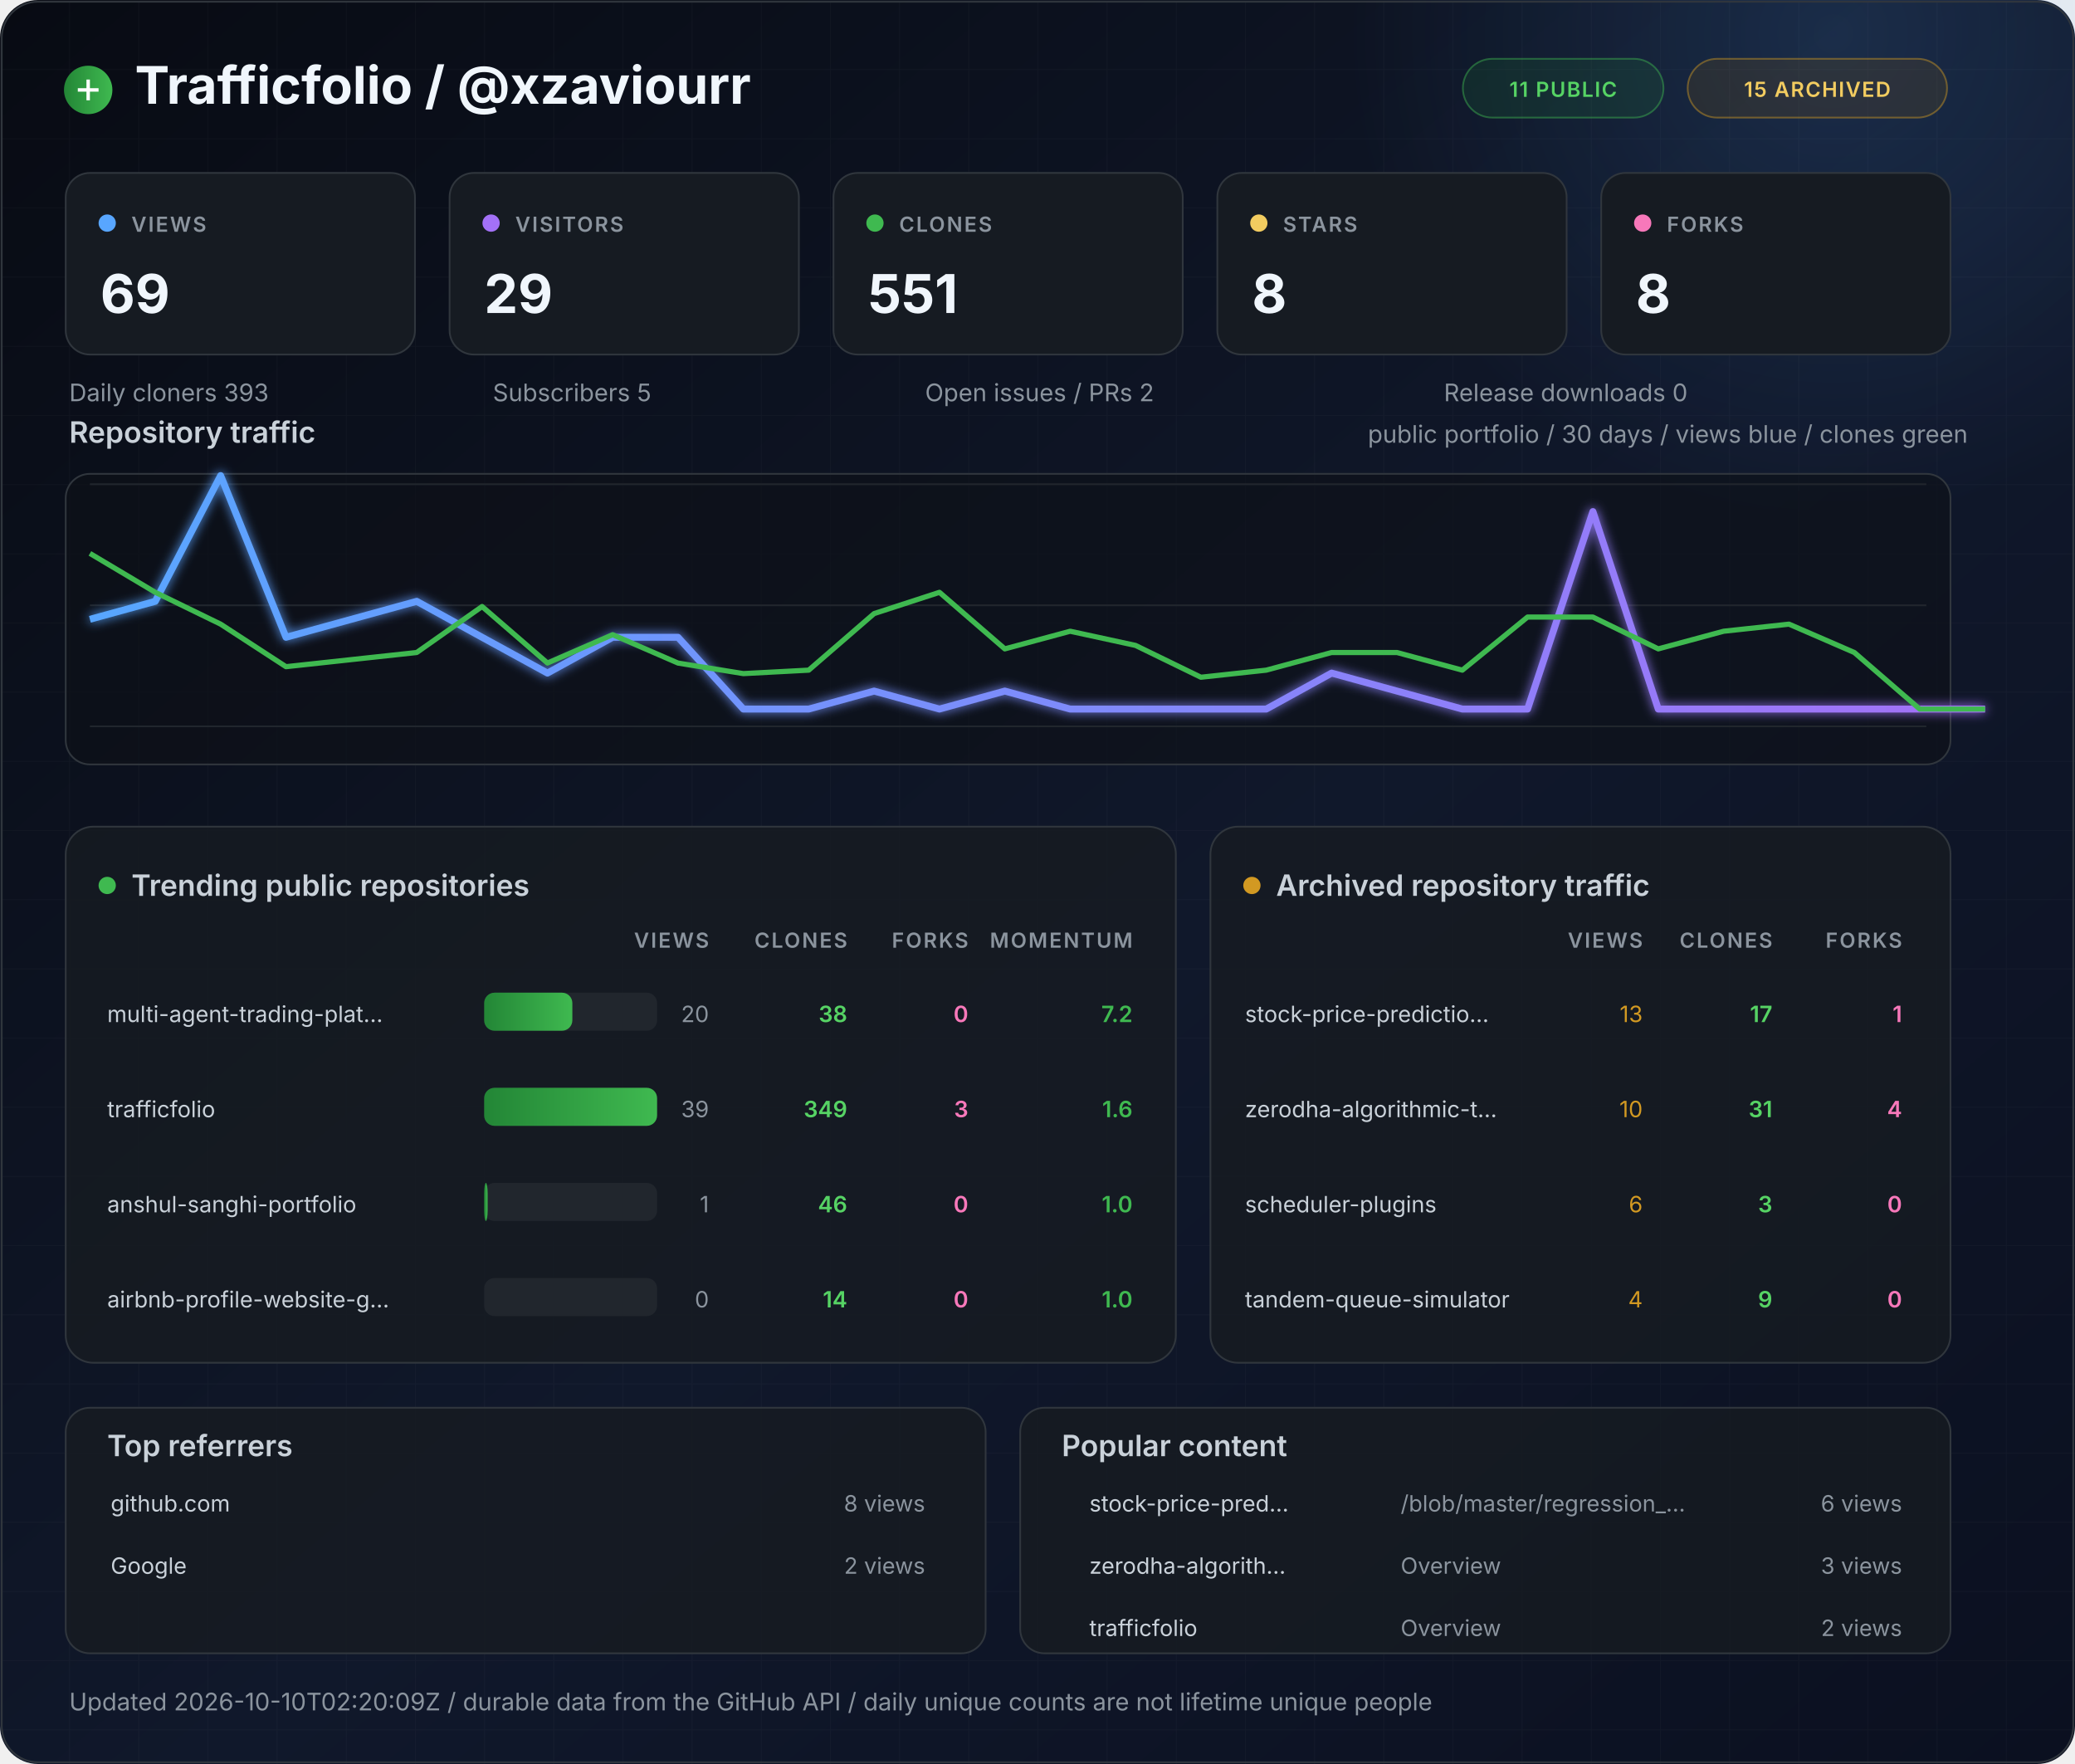
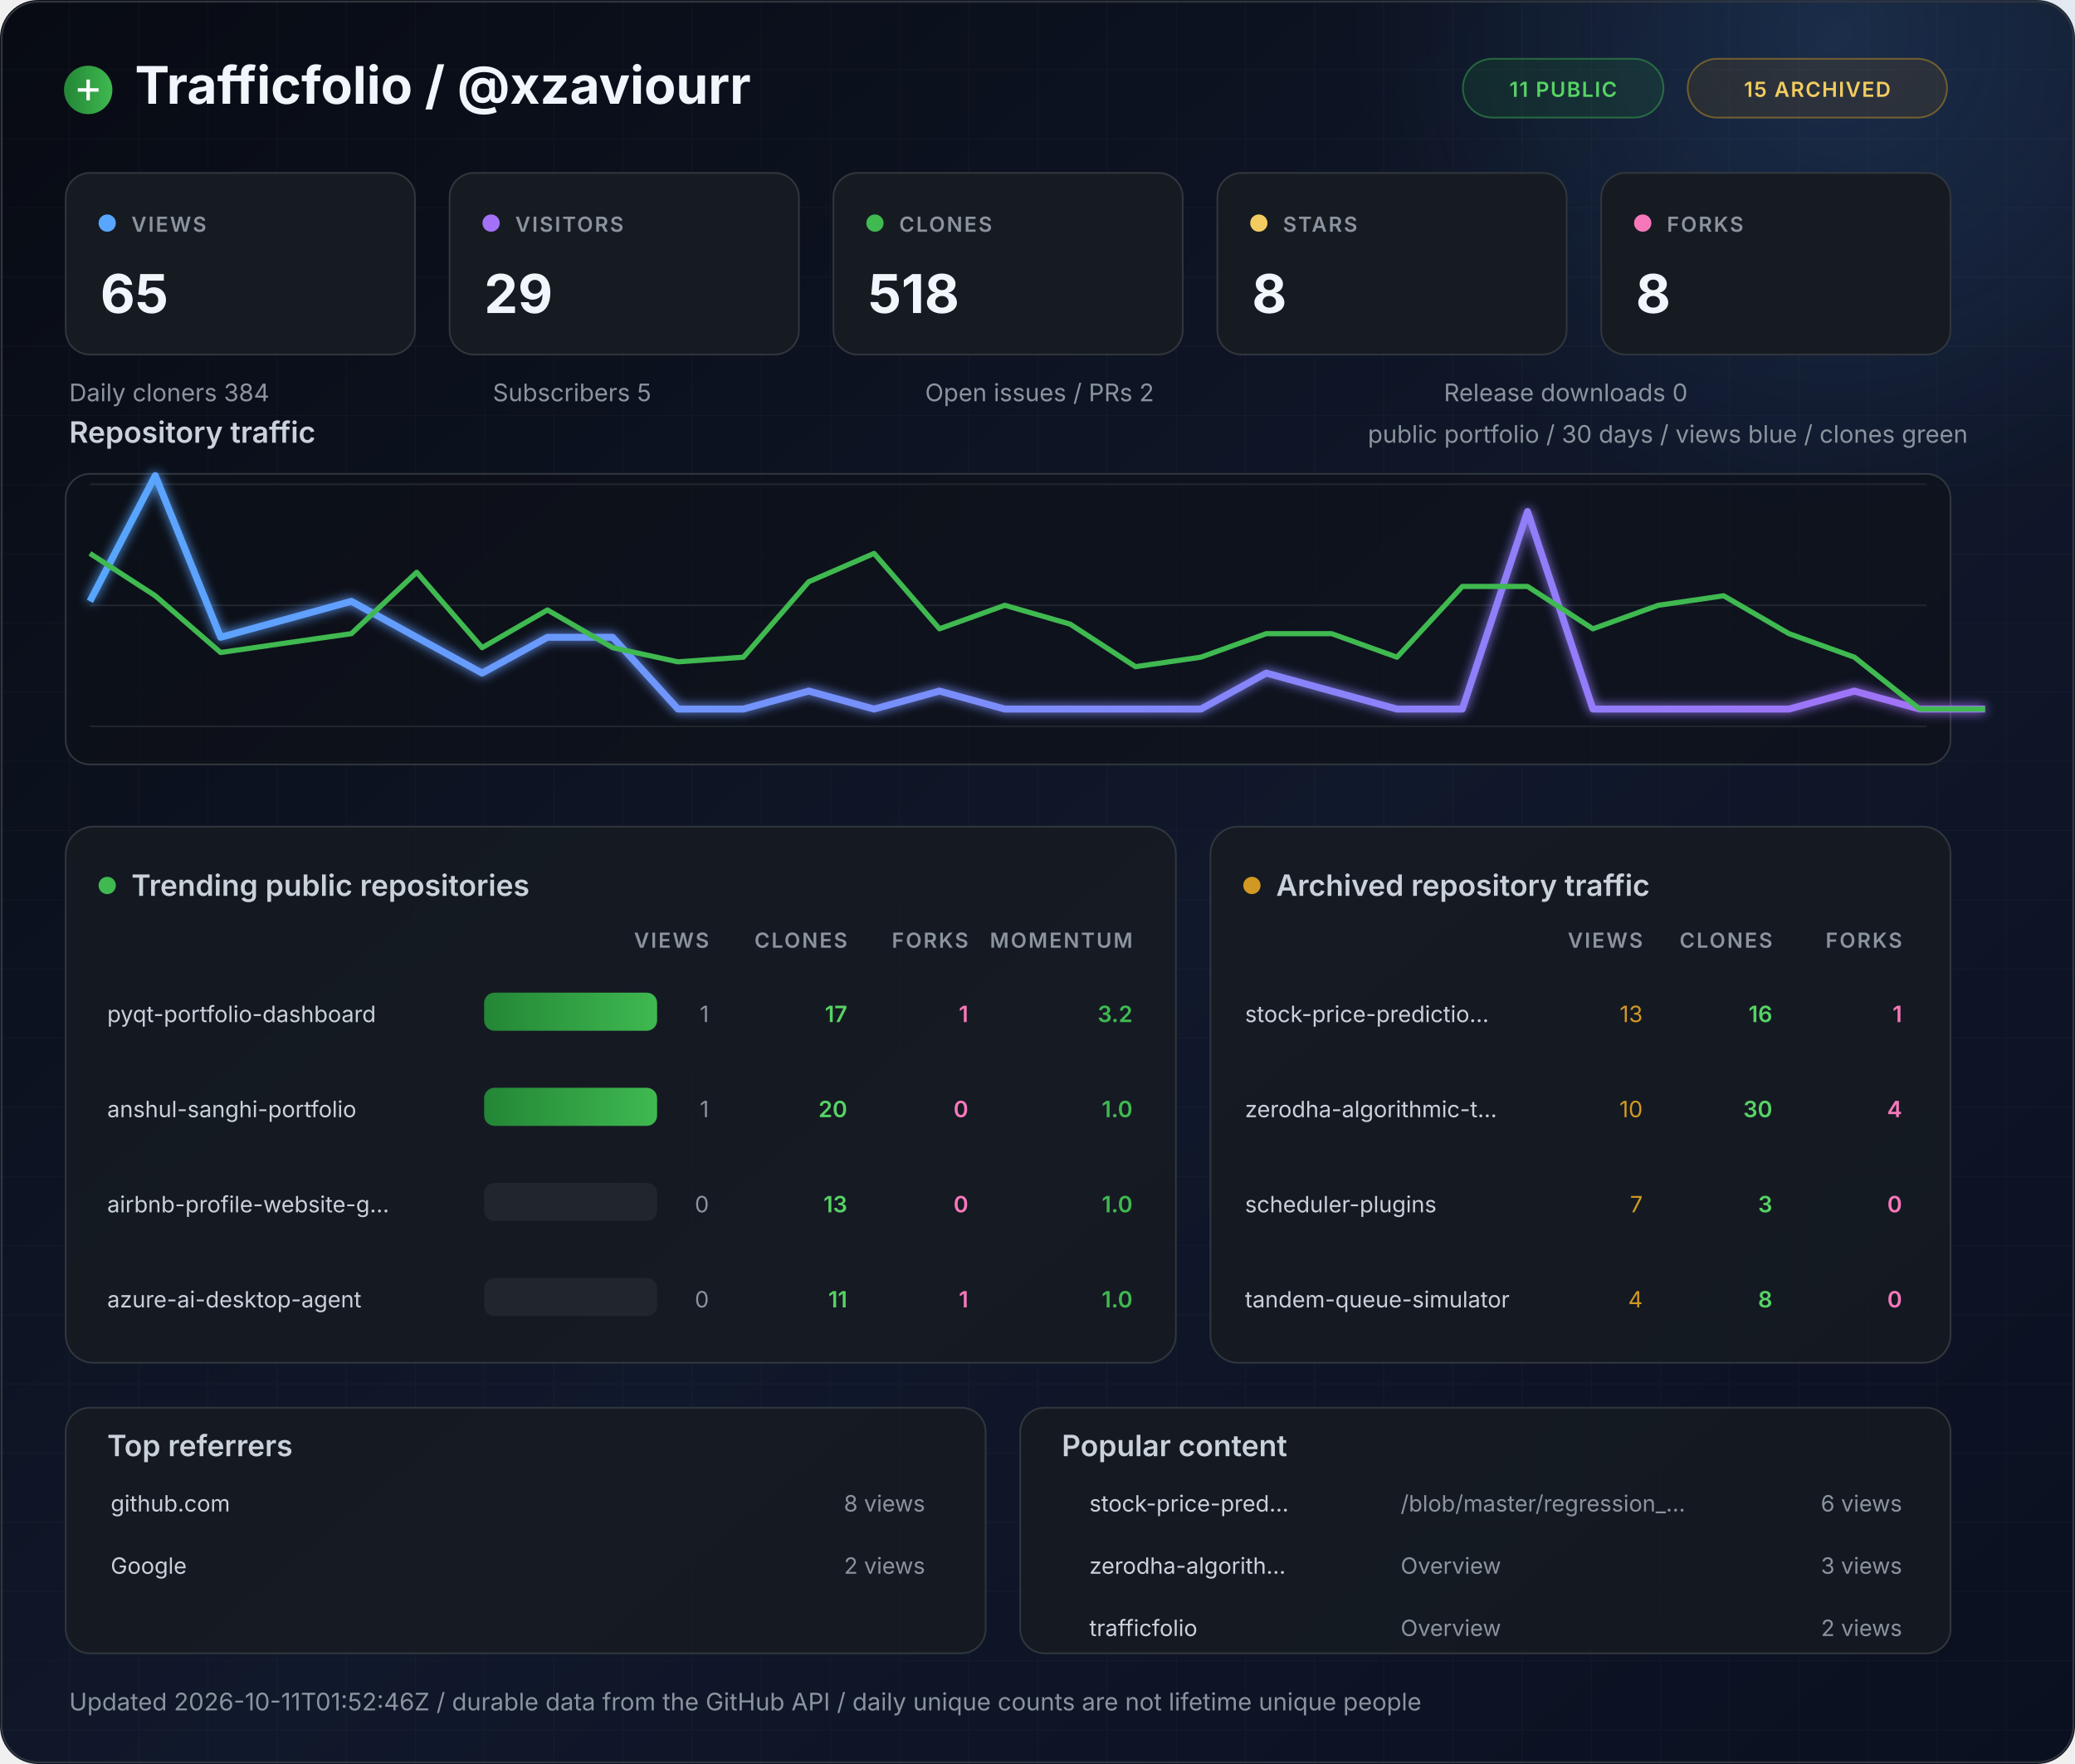
<svg xmlns="http://www.w3.org/2000/svg" width="1200" height="1020" viewBox="0 0 1200 1020" role="img" aria-label="Trafficfolio GitHub analytics dashboard for xzaviourr">
  <defs>
    <linearGradient id="bg" x1="0" y1="0" x2="1" y2="1">
      <stop stop-color="#080b13" />
      <stop offset=".55" stop-color="#10182b" />
      <stop offset="1" stop-color="#0b1020" />
    </linearGradient>
    <linearGradient id="line" x1="0" y1="0" x2="1" y2="0">
      <stop stop-color="#58a6ff" />
      <stop offset="1" stop-color="#a371f7" />
    </linearGradient>
    <linearGradient id="bar" x1="0" y1="0" x2="1" y2="0">
      <stop stop-color="#238636" />
      <stop offset="1" stop-color="#3fb950" />
    </linearGradient>
    <linearGradient id="archiveBar" x1="0" y1="0" x2="1" y2="0">
      <stop stop-color="#9e6a03" />
      <stop offset="1" stop-color="#f2cc60" />
    </linearGradient>
    <radialGradient id="ambient">
      <stop stop-color="#58a6ff" stop-opacity=".16" />
      <stop offset="1" stop-color="#58a6ff" stop-opacity="0" />
    </radialGradient>
    <pattern id="grid" width="40" height="40" patternUnits="userSpaceOnUse">
      <path d="M40 0H0V40" fill="none" stroke="#ffffff" stroke-opacity=".025" />
    </pattern>
    <filter id="glow">
      <feGaussianBlur stdDeviation="3" result="b" />
      <feMerge>
        <feMergeNode in="b" />
        <feMergeNode in="SourceGraphic" />
      </feMerge>
    </filter>
    <style>
    .title{font:750 30px -apple-system,BlinkMacSystemFont,"Segoe UI",sans-serif;fill:#f0f6fc}
    .subtitle{font:14px -apple-system,BlinkMacSystemFont,"Segoe UI",sans-serif;fill:#8b949e}
    .label{font:600 12px -apple-system,BlinkMacSystemFont,"Segoe UI",sans-serif;fill:#8b949e;letter-spacing:1px}
    .metric{font:700 31px -apple-system,BlinkMacSystemFont,"Segoe UI",sans-serif;fill:#f0f6fc}
    .section{font:600 17px -apple-system,BlinkMacSystemFont,"Segoe UI",sans-serif;fill:#c9d1d9}
    .repo,.value,.trend,.archive,.clone,.fork{font:13px -apple-system,BlinkMacSystemFont,"Segoe UI",sans-serif;fill:#c9d1d9}
    .value{fill:#8b949e} .trend{fill:#3fb950;font-weight:600} .archive{fill:#d29922}
    .clone{fill:#56d364;font-weight:600} .fork{fill:#f778ba;font-weight:600}
    .pill{font:600 12px -apple-system,BlinkMacSystemFont,"Segoe UI",sans-serif;letter-spacing:.7px}
  </style>
  </defs>
  <rect width="1200" height="1020" rx="22" fill="url(#bg)" />
  <rect width="1200" height="1020" rx="22" fill="url(#grid)" />
  <circle cx="1060" cy="20" r="280" fill="url(#ambient)" />
  <rect x="1" y="1" width="1198" height="1018" rx="21" fill="none" stroke="#30363d" />
  <circle cx="51" cy="52" r="14" fill="url(#bar)" />
  <path d="M45 52h12M51 46v12" stroke="#fff" stroke-width="2" />
  <text x="78" y="60" class="title">Trafficfolio / @xzaviourr</text>
  <rect x="846" y="34" width="116" height="34" rx="17" fill="#238636" fill-opacity=".16" stroke="#3fb950" stroke-opacity=".45" />
  <text x="904" y="56" text-anchor="middle" class="pill" fill="#56d364">11 PUBLIC</text>
  <rect x="976" y="34" width="150" height="34" rx="17" fill="#9e6a03" fill-opacity=".14" stroke="#d29922" stroke-opacity=".45" />
  <text x="1051" y="56" text-anchor="middle" class="pill" fill="#f2cc60">15 ARCHIVED</text>
  <rect x="38" y="100" width="202" height="105" rx="14" fill="#161b22" stroke="#30363d" />
  <circle cx="62" cy="129" r="5" fill="#58a6ff" />
  <text x="76" y="134" class="label">VIEWS</text>
-   <text x="58" y="181" class="metric">69</text>
+   <text x="58" y="181" class="metric">65</text>
  <rect x="260" y="100" width="202" height="105" rx="14" fill="#161b22" stroke="#30363d" />
  <circle cx="284" cy="129" r="5" fill="#a371f7" />
  <text x="298" y="134" class="label">VISITORS</text>
  <text x="280" y="181" class="metric">29</text>
  <rect x="482" y="100" width="202" height="105" rx="14" fill="#161b22" stroke="#30363d" />
  <circle cx="506" cy="129" r="5" fill="#3fb950" />
  <text x="520" y="134" class="label">CLONES</text>
-   <text x="502" y="181" class="metric">551</text>
+   <text x="502" y="181" class="metric">518</text>
  <rect x="704" y="100" width="202" height="105" rx="14" fill="#161b22" stroke="#30363d" />
  <circle cx="728" cy="129" r="5" fill="#f2cc60" />
  <text x="742" y="134" class="label">STARS</text>
  <text x="724" y="181" class="metric">8</text>
  <rect x="926" y="100" width="202" height="105" rx="14" fill="#161b22" stroke="#30363d" />
  <circle cx="950" cy="129" r="5" fill="#f778ba" />
  <text x="964" y="134" class="label">FORKS</text>
  <text x="946" y="181" class="metric">8</text>
-   <text x="40" y="232" class="subtitle">Daily cloners 393</text>
+   <text x="40" y="232" class="subtitle">Daily cloners 384</text>
  <text x="285" y="232" class="subtitle">Subscribers 5</text>
  <text x="535" y="232" class="subtitle">Open issues / PRs 2</text>
  <text x="835" y="232" class="subtitle">Release downloads 0</text>
  <text x="40" y="256" class="section">Repository traffic</text>
  <text x="1138" y="256" text-anchor="end" class="subtitle">public portfolio / 30 days / views blue / clones green</text>
  <rect x="38" y="274" width="1090" height="168" rx="14" fill="#0d1117" fill-opacity=".62" stroke="#30363d" />
  <line x1="52" y1="420" x2="1114" y2="420" stroke="#21262d" />
  <line x1="52" y1="350" x2="1114" y2="350" stroke="#21262d" />
  <line x1="52" y1="280" x2="1114" y2="280" stroke="#21262d" />
-   <polyline points="52.0,358.1 89.8,347.7 127.6,275.0 165.4,368.5 203.2,358.1 241.0,347.7 278.8,368.5 316.6,389.2 354.3,368.5 392.1,368.5 429.9,410.0 467.7,410.0 505.5,399.6 543.3,410.0 581.1,399.6 618.9,410.0 656.7,410.0 694.5,410.0 732.3,410.0 770.1,389.2 807.9,399.6 845.7,410.0 883.4,410.0 921.2,295.8 959.0,410.0 996.8,410.0 1034.6,410.0 1072.4,410.0 1110.2,410.0 1148.0,410.0" fill="none" stroke="url(#line)" stroke-width="4" stroke-linejoin="round" filter="url(#glow)" />
-   <polyline points="52.0,320.0 89.8,342.5 127.6,360.9 165.4,385.5 203.2,381.4 241.0,377.3 278.8,350.7 316.6,383.4 354.3,367.0 392.1,383.4 429.9,389.5 467.7,387.5 505.5,354.8 543.3,342.5 581.1,375.2 618.9,365.0 656.7,373.2 694.5,391.6 732.3,387.5 770.1,377.3 807.9,377.3 845.7,387.5 883.4,356.8 921.2,356.8 959.0,375.2 996.8,365.0 1034.6,360.9 1072.4,377.3 1110.2,410.0 1148.0,410.0" fill="none" stroke="#3fb950" stroke-width="3" stroke-linejoin="round" />
+   <polyline points="52.0,347.7 89.8,275.0 127.6,368.5 165.4,358.1 203.2,347.7 241.0,368.5 278.8,389.2 316.6,368.5 354.3,368.5 392.1,410.0 429.9,410.0 467.7,399.6 505.5,410.0 543.3,399.6 581.1,410.0 618.9,410.0 656.7,410.0 694.5,410.0 732.3,389.2 770.1,399.6 807.9,410.0 845.7,410.0 883.4,295.8 921.2,410.0 959.0,410.0 996.8,410.0 1034.6,410.0 1072.4,399.6 1110.2,410.0 1148.0,410.0" fill="none" stroke="url(#line)" stroke-width="4" stroke-linejoin="round" filter="url(#glow)" />
+   <polyline points="52.0,320.0 89.8,344.5 127.6,377.3 165.4,371.8 203.2,366.4 241.0,330.9 278.8,374.5 316.6,352.7 354.3,374.5 392.1,382.7 429.9,380.0 467.7,336.4 505.5,320.0 543.3,363.6 581.1,350.0 618.9,360.9 656.7,385.5 694.5,380.0 732.3,366.4 770.1,366.4 807.9,380.0 845.7,339.1 883.4,339.1 921.2,363.6 959.0,350.0 996.8,344.5 1034.6,366.4 1072.4,380.0 1110.2,410.0 1148.0,410.0" fill="none" stroke="#3fb950" stroke-width="3" stroke-linejoin="round" />
  <rect x="38" y="478" width="642" height="310" rx="16" fill="#161b22" fill-opacity=".82" stroke="#30363d" />
  <circle cx="62" cy="512" r="5" fill="#3fb950" />
  <text x="76" y="518" class="section">Trending public repositories</text>
  <text x="410" y="548" text-anchor="end" class="label">VIEWS</text>
  <text x="490" y="548" text-anchor="end" class="label">CLONES</text>
  <text x="560" y="548" text-anchor="end" class="label">FORKS</text>
  <text x="655" y="548" text-anchor="end" class="label">MOMENTUM</text>
-   <text x="62" y="591" class="repo">multi-agent-trading-plat...</text>
+   <text x="62" y="591" class="repo">pyqt-portfolio-dashboard</text>
  <rect x="280" y="574" width="100" height="22" rx="6" fill="#21262d" />
-   <rect x="280" y="574" width="51" height="22" rx="6" fill="url(#bar)" />
-   <text x="410" y="591" text-anchor="end" class="value">20</text>
-   <text x="490" y="591" text-anchor="end" class="clone">38</text>
-   <text x="560" y="591" text-anchor="end" class="fork">0</text>
-   <text x="655" y="591" text-anchor="end" class="trend">7.2</text>
-   <text x="62" y="646" class="repo">trafficfolio</text>
+   <rect x="280" y="574" width="100" height="22" rx="6" fill="url(#bar)" />
+   <text x="410" y="591" text-anchor="end" class="value">1</text>
+   <text x="490" y="591" text-anchor="end" class="clone">17</text>
+   <text x="560" y="591" text-anchor="end" class="fork">1</text>
+   <text x="655" y="591" text-anchor="end" class="trend">3.2</text>
+   <text x="62" y="646" class="repo">anshul-sanghi-portfolio</text>
  <rect x="280" y="629" width="100" height="22" rx="6" fill="#21262d" />
  <rect x="280" y="629" width="100" height="22" rx="6" fill="url(#bar)" />
-   <text x="410" y="646" text-anchor="end" class="value">39</text>
-   <text x="490" y="646" text-anchor="end" class="clone">349</text>
-   <text x="560" y="646" text-anchor="end" class="fork">3</text>
-   <text x="655" y="646" text-anchor="end" class="trend">1.6</text>
-   <text x="62" y="701" class="repo">anshul-sanghi-portfolio</text>
+   <text x="410" y="646" text-anchor="end" class="value">1</text>
+   <text x="490" y="646" text-anchor="end" class="clone">20</text>
+   <text x="560" y="646" text-anchor="end" class="fork">0</text>
+   <text x="655" y="646" text-anchor="end" class="trend">1.0</text>
+   <text x="62" y="701" class="repo">airbnb-profile-website-g...</text>
  <rect x="280" y="684" width="100" height="22" rx="6" fill="#21262d" />
-   <rect x="280" y="684" width="2" height="22" rx="6" fill="url(#bar)" />
-   <text x="410" y="701" text-anchor="end" class="value">1</text>
-   <text x="490" y="701" text-anchor="end" class="clone">46</text>
+   <rect x="280" y="684" width="0" height="22" rx="6" fill="url(#bar)" />
+   <text x="410" y="701" text-anchor="end" class="value">0</text>
+   <text x="490" y="701" text-anchor="end" class="clone">13</text>
  <text x="560" y="701" text-anchor="end" class="fork">0</text>
  <text x="655" y="701" text-anchor="end" class="trend">1.0</text>
-   <text x="62" y="756" class="repo">airbnb-profile-website-g...</text>
+   <text x="62" y="756" class="repo">azure-ai-desktop-agent</text>
  <rect x="280" y="739" width="100" height="22" rx="6" fill="#21262d" />
  <rect x="280" y="739" width="0" height="22" rx="6" fill="url(#bar)" />
  <text x="410" y="756" text-anchor="end" class="value">0</text>
-   <text x="490" y="756" text-anchor="end" class="clone">14</text>
-   <text x="560" y="756" text-anchor="end" class="fork">0</text>
+   <text x="490" y="756" text-anchor="end" class="clone">11</text>
+   <text x="560" y="756" text-anchor="end" class="fork">1</text>
  <text x="655" y="756" text-anchor="end" class="trend">1.0</text>
  <rect x="700" y="478" width="428" height="310" rx="16" fill="#161b22" fill-opacity=".82" stroke="#30363d" />
  <circle cx="724" cy="512" r="5" fill="#d29922" />
  <text x="738" y="518" class="section">Archived repository traffic</text>
  <text x="950" y="548" text-anchor="end" class="label">VIEWS</text>
  <text x="1025" y="548" text-anchor="end" class="label">CLONES</text>
  <text x="1100" y="548" text-anchor="end" class="label">FORKS</text>
  <text x="720" y="591" class="repo">stock-price-predictio...</text>
  <text x="950" y="591" text-anchor="end" class="archive">13</text>
-   <text x="1025" y="591" text-anchor="end" class="clone">17</text>
+   <text x="1025" y="591" text-anchor="end" class="clone">16</text>
  <text x="1100" y="591" text-anchor="end" class="fork">1</text>
  <text x="720" y="646" class="repo">zerodha-algorithmic-t...</text>
  <text x="950" y="646" text-anchor="end" class="archive">10</text>
-   <text x="1025" y="646" text-anchor="end" class="clone">31</text>
+   <text x="1025" y="646" text-anchor="end" class="clone">30</text>
  <text x="1100" y="646" text-anchor="end" class="fork">4</text>
  <text x="720" y="701" class="repo">scheduler-plugins</text>
-   <text x="950" y="701" text-anchor="end" class="archive">6</text>
+   <text x="950" y="701" text-anchor="end" class="archive">7</text>
  <text x="1025" y="701" text-anchor="end" class="clone">3</text>
  <text x="1100" y="701" text-anchor="end" class="fork">0</text>
  <text x="720" y="756" class="repo">tandem-queue-simulator</text>
  <text x="950" y="756" text-anchor="end" class="archive">4</text>
-   <text x="1025" y="756" text-anchor="end" class="clone">9</text>
+   <text x="1025" y="756" text-anchor="end" class="clone">8</text>
  <text x="1100" y="756" text-anchor="end" class="fork">0</text>
  <rect x="38" y="814" width="532" height="142" rx="14" fill="#161b22" fill-opacity=".82" stroke="#30363d" />
  <text x="62" y="842" class="section">Top referrers</text>
  <text x="64" y="874" class="repo">github.com</text>
  <text x="535" y="874" text-anchor="end" class="value">8 views</text>
  <text x="64" y="910" class="repo">Google</text>
  <text x="535" y="910" text-anchor="end" class="value">2 views</text>
  <rect x="590" y="814" width="538" height="142" rx="14" fill="#161b22" fill-opacity=".82" stroke="#30363d" />
  <text x="614" y="842" class="section">Popular content</text>
  <text x="630" y="874" class="repo">stock-price-pred...</text>
  <text x="810" y="874" class="value">/blob/master/regression_...</text>
  <text x="1100" y="874" text-anchor="end" class="value">6 views</text>
  <text x="630" y="910" class="repo">zerodha-algorith...</text>
  <text x="810" y="910" class="value">Overview</text>
  <text x="1100" y="910" text-anchor="end" class="value">3 views</text>
  <text x="630" y="946" class="repo">trafficfolio</text>
  <text x="810" y="946" class="value">Overview</text>
  <text x="1100" y="946" text-anchor="end" class="value">2 views</text>
-   <text x="40" y="989" class="subtitle">Updated 2026-10-10T02:20:09Z / durable data from the GitHub API / daily unique counts are not lifetime unique people</text>
+   <text x="40" y="989" class="subtitle">Updated 2026-10-11T01:52:46Z / durable data from the GitHub API / daily unique counts are not lifetime unique people</text>
</svg>
